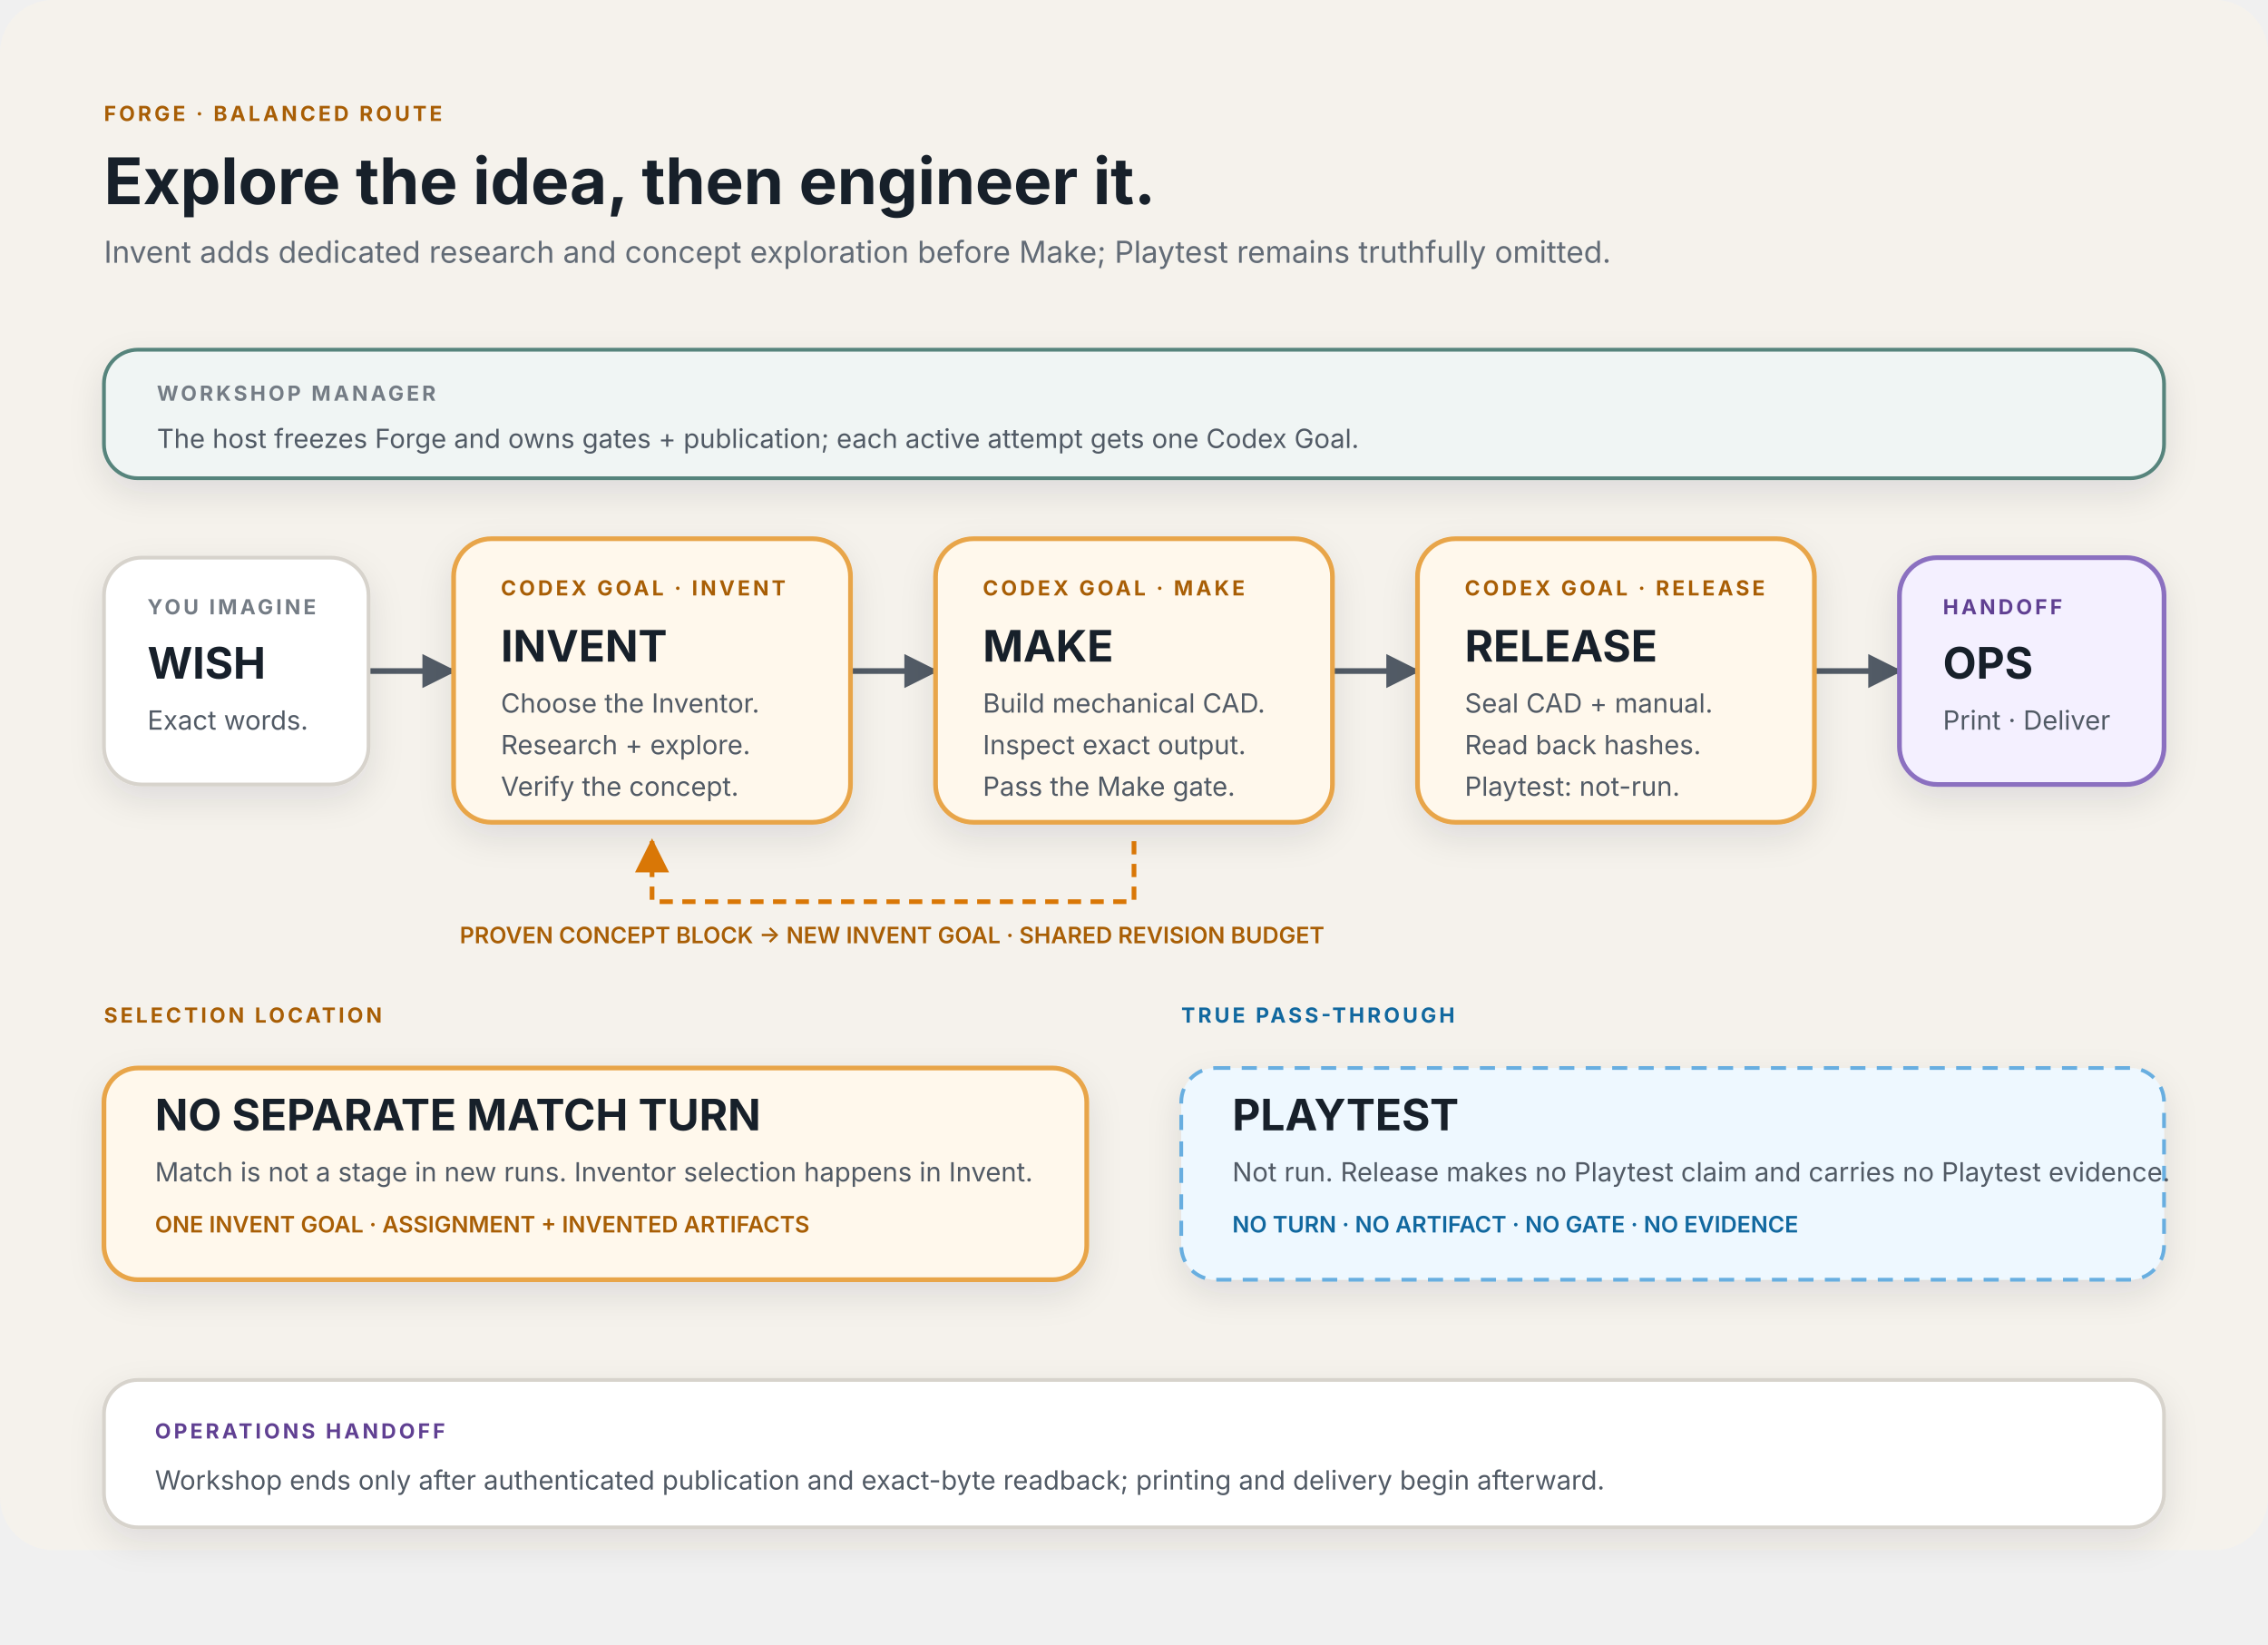
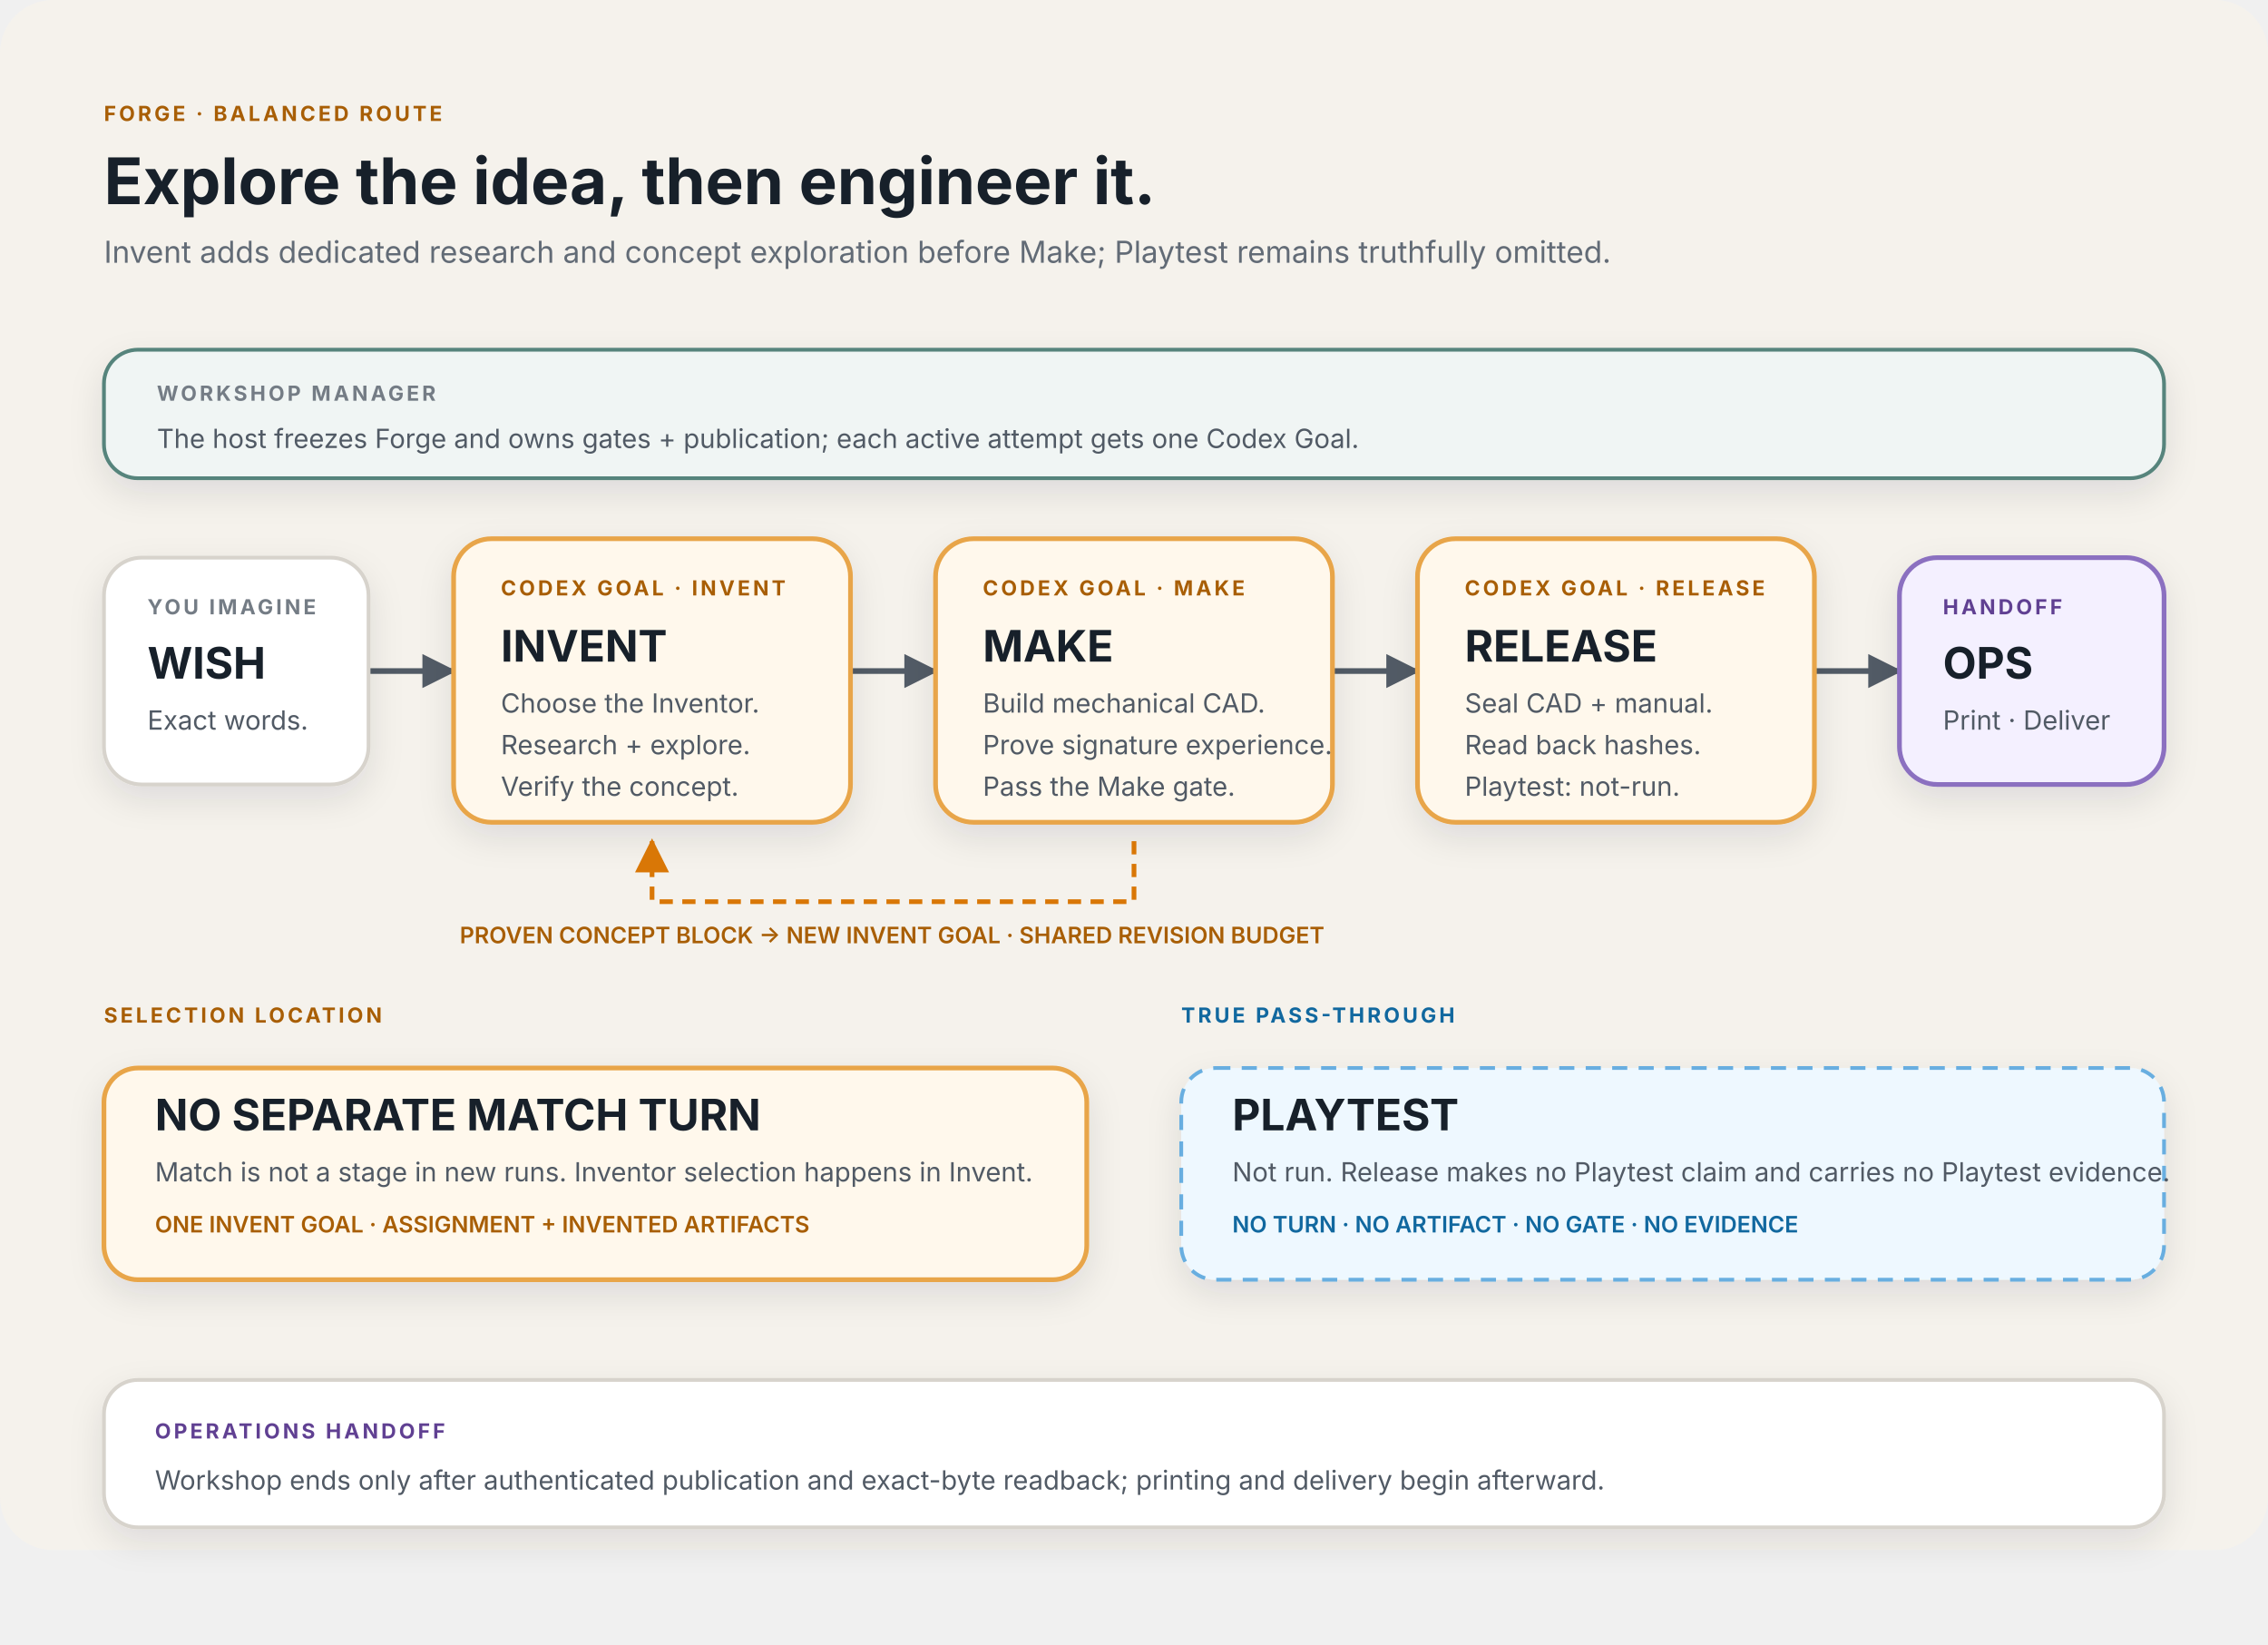
<svg xmlns="http://www.w3.org/2000/svg" viewBox="0 0 1200 870" role="img" aria-labelledby="title description">
  <defs>
    <filter id="shadow" x="-20%" y="-25%" width="140%" height="170%">
      <feDropShadow dx="0" dy="7" stdDeviation="9" flood-color="#17202a" flood-opacity="0.10" />
    </filter>
    <marker id="arrow" viewBox="0 0 12 12" markerWidth="18" markerHeight="18" refX="11" refY="6" orient="auto" markerUnits="userSpaceOnUse" overflow="visible">
      <polygon points="0,0 12,6 0,12" fill="#525b66" />
    </marker>
    <marker id="arrow-repair" viewBox="0 0 12 12" markerWidth="18" markerHeight="18" refX="11" refY="6" orient="auto" markerUnits="userSpaceOnUse" overflow="visible">
      <polygon points="0,0 12,6 0,12" fill="#d97706" />
    </marker>
    <style>
      .title { font: 700 34px -apple-system, BlinkMacSystemFont, "Segoe UI", sans-serif; fill: #17202a; }
      .subtitle { font: 400 16px -apple-system, BlinkMacSystemFont, "Segoe UI", sans-serif; fill: #626b76; }
      .eyebrow { font: 700 11px -apple-system, BlinkMacSystemFont, "Segoe UI", sans-serif; letter-spacing: 1.5px; fill: #747c85; }
      .heading { font: 700 23px -apple-system, BlinkMacSystemFont, "Segoe UI", sans-serif; fill: #17202a; }
      .body { font: 400 14px -apple-system, BlinkMacSystemFont, "Segoe UI", sans-serif; fill: #515a65; }
      .small { font: 600 12px -apple-system, BlinkMacSystemFont, "Segoe UI", sans-serif; fill: #626b76; }
      .route { fill: none; stroke: #525b66; stroke-width: 3; marker-end: url(#arrow); }
      .repair { fill: none; stroke: #d97706; stroke-width: 2.5; stroke-dasharray: 7 5; marker-end: url(#arrow-repair); }
      .node { fill: #ffffff; stroke: #d7d3cc; stroke-width: 2; }
      .manager { fill: #f0f5f4; stroke: #56847c; stroke-width: 2; }
      .active { fill: #fff8ec; stroke: #e8a548; stroke-width: 2.5; }
      .skip { fill: #eef8ff; stroke: #67aee0; stroke-width: 2; stroke-dasharray: 8 6; }
      .ops { fill: #f4f0ff; stroke: #8b6fc0; stroke-width: 2.5; }
      .orange { fill: #a85e05; }
      .blue { fill: #11689f; }
      .purple { fill: #604092; }
    </style>
  </defs>
  <rect width="1200" height="820" rx="28" fill="#f5f2ec" />
  <text x="55" y="64" class="eyebrow orange">FORGE · BALANCED ROUTE</text>
  <text x="55" y="108" class="title">Explore the idea, then engineer it.</text>
  <text x="55" y="139" class="subtitle">Invent adds dedicated research and concept exploration before Make; Playtest remains truthfully omitted.</text>
  <g filter="url(#shadow)">
    <rect x="55" y="185" width="1090" height="68" rx="18" class="manager" />
  </g>
  <text x="83" y="212" class="eyebrow" fill="#376b61">WORKSHOP MANAGER</text>
  <text x="83" y="237" class="body">The host freezes Forge and owns gates + publication; each active attempt gets one Codex Goal.</text>
  <path class="route" d="M 195 355 H 240" />
  <path class="route" d="M 450 355 H 495" />
  <path class="route" d="M 705 355 H 750" />
  <path class="route" d="M 960 355 H 1005" />
  <g filter="url(#shadow)">
    <rect x="55" y="295" width="140" height="120" rx="20" class="node" />
  </g>
  <text x="78" y="325" class="eyebrow">YOU IMAGINE</text>
  <text x="78" y="359" class="heading">WISH</text>
  <text x="78" y="386" class="body">Exact words.</text>
  <g filter="url(#shadow)">
    <rect x="240" y="285" width="210" height="150" rx="20" class="active" />
  </g>
  <text x="265" y="315" class="eyebrow orange">CODEX GOAL · INVENT</text>
  <text x="265" y="350" class="heading">INVENT</text>
  <text x="265" y="377" class="body">Choose the Inventor.</text>
  <text x="265" y="399" class="body">Research + explore.</text>
  <text x="265" y="421" class="body">Verify the concept.</text>
  <g filter="url(#shadow)">
    <rect x="495" y="285" width="210" height="150" rx="20" class="active" />
  </g>
  <text x="520" y="315" class="eyebrow orange">CODEX GOAL · MAKE</text>
  <text x="520" y="350" class="heading">MAKE</text>
  <text x="520" y="377" class="body">Build mechanical CAD.</text>
-   <text x="520" y="399" class="body">Inspect exact output.</text>
+   <text x="520" y="399" class="body">Prove signature experience.</text>
  <text x="520" y="421" class="body">Pass the Make gate.</text>
  <g filter="url(#shadow)">
    <rect x="750" y="285" width="210" height="150" rx="20" class="active" />
  </g>
  <text x="775" y="315" class="eyebrow orange">CODEX GOAL · RELEASE</text>
  <text x="775" y="350" class="heading">RELEASE</text>
  <text x="775" y="377" class="body">Seal CAD + manual.</text>
  <text x="775" y="399" class="body">Read back hashes.</text>
  <text x="775" y="421" class="body">Playtest: not-run.</text>
  <g filter="url(#shadow)">
    <rect x="1005" y="295" width="140" height="120" rx="20" class="ops" />
  </g>
  <text x="1028" y="325" class="eyebrow purple">HANDOFF</text>
  <text x="1028" y="359" class="heading">OPS</text>
  <text x="1028" y="386" class="body">Print · Deliver</text>
  <path class="repair" d="M 600 445 V 477 H 345 V 445" />
  <text x="472" y="499" text-anchor="middle" class="small orange">PROVEN CONCEPT BLOCK → NEW INVENT GOAL · SHARED REVISION BUDGET</text>
  <text x="55" y="541" class="eyebrow orange">SELECTION LOCATION</text>
  <g filter="url(#shadow)">
    <rect x="55" y="565" width="520" height="112" rx="18" class="active" />
  </g>
  <text x="82" y="598" class="heading">NO SEPARATE MATCH TURN</text>
  <text x="82" y="625" class="body">Match is not a stage in new runs. Inventor selection happens in Invent.</text>
  <text x="82" y="652" class="small orange">ONE INVENT GOAL · ASSIGNMENT + INVENTED ARTIFACTS</text>
  <text x="625" y="541" class="eyebrow blue">TRUE PASS-THROUGH</text>
  <g filter="url(#shadow)">
    <rect x="625" y="565" width="520" height="112" rx="18" class="skip" />
  </g>
  <text x="652" y="598" class="heading">PLAYTEST</text>
  <text x="652" y="625" class="body">Not run. Release makes no Playtest claim and carries no Playtest evidence.</text>
  <text x="652" y="652" class="small blue">NO TURN · NO ARTIFACT · NO GATE · NO EVIDENCE</text>
  <g filter="url(#shadow)">
    <rect x="55" y="730" width="1090" height="78" rx="18" fill="#ffffff" stroke="#d7d3cc" stroke-width="2" />
  </g>
  <text x="82" y="761" class="eyebrow purple">OPERATIONS HANDOFF</text>
  <text x="82" y="788" class="body">Workshop ends only after authenticated publication and exact-byte readback; printing and delivery begin afterward.</text>
</svg>
